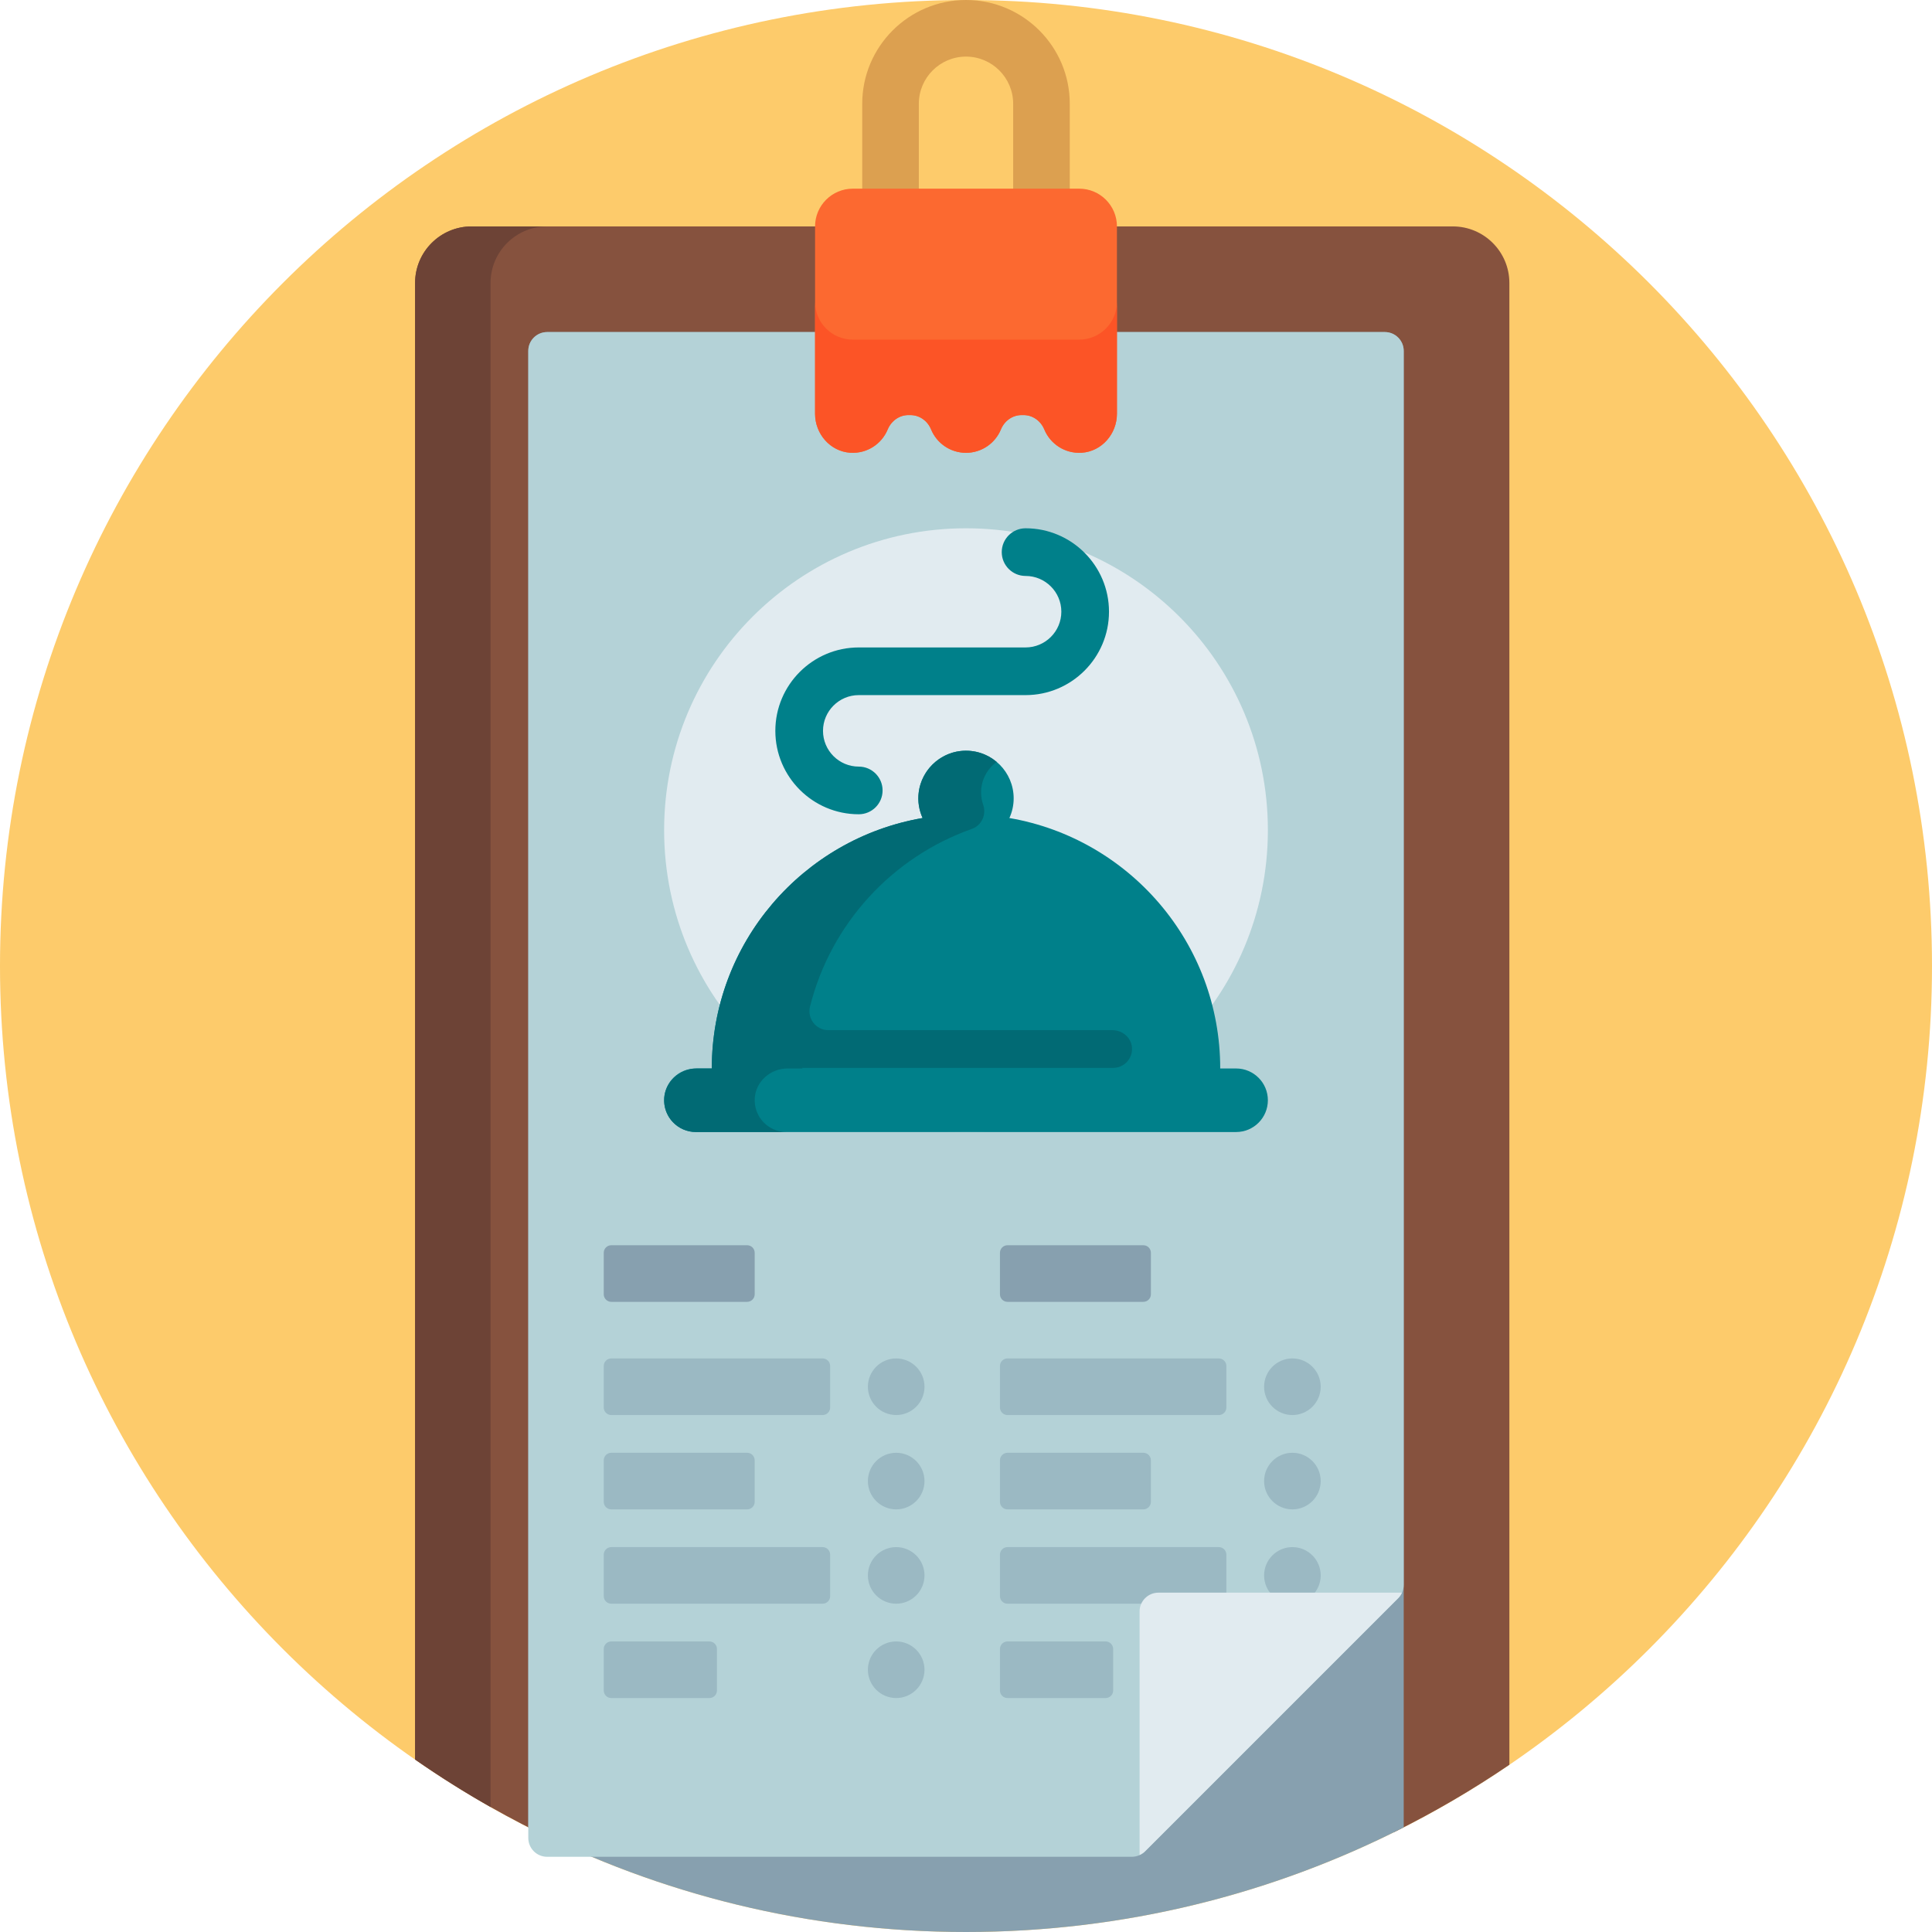
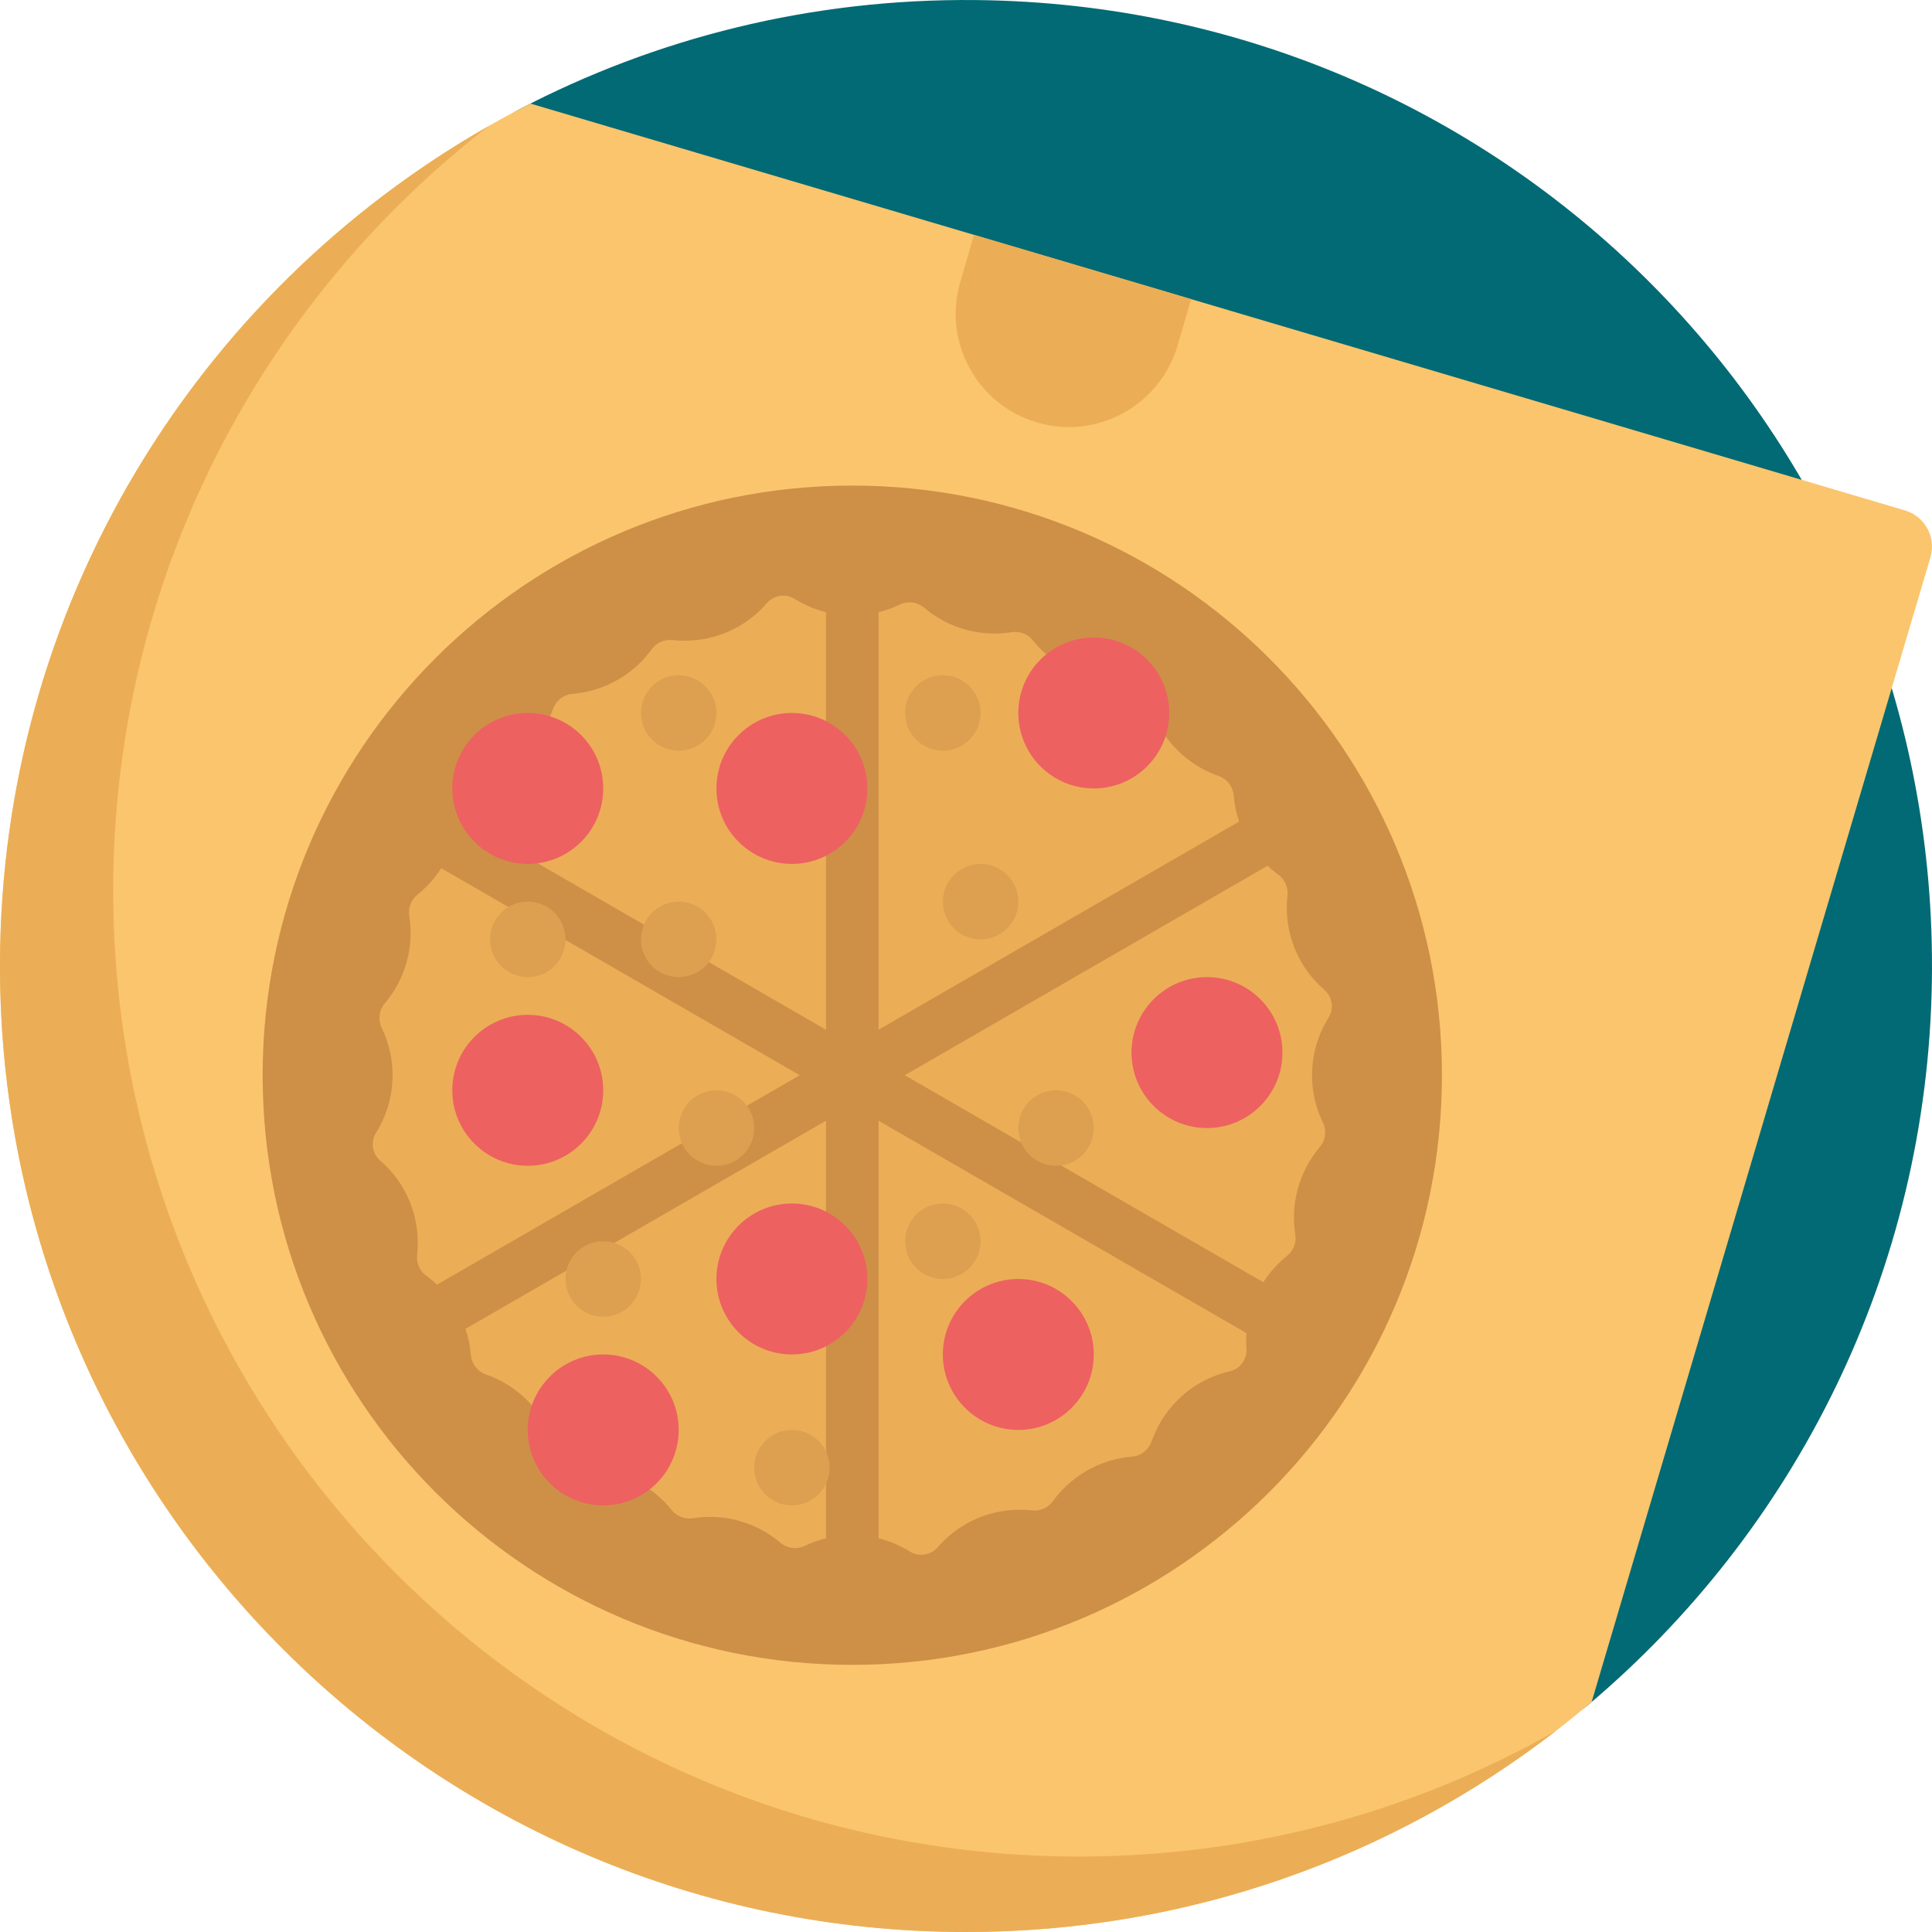
- <svg xmlns="http://www.w3.org/2000/svg" height="512pt" viewBox="0 0 512 512" width="512pt">
-   <path d="m512 256c0 141.387-114.613 256-256 256s-256-114.613-256-256 114.613-256 256-256 256 114.613 256 256zm0 0" fill="#fdcb6b" />
-   <path d="m142.484 485.5c-11.328-5.617-22.184-12.043-32.484-19.211v-391.289c0-8.285 6.715-15 15-15h260c8.285 0 15 6.715 15 15v392.68c-9.703 6.613-19.891 12.566-30.488 17.82zm0 0" fill="#86523e" />
-   <path d="m130 478.875c-6.871-3.891-13.543-8.094-20-12.586v-391.289c0-8.285 6.715-15 15-15h20c-8.285 0-15 6.715-15 15zm0 0" fill="#6d4336" />
-   <path d="m372 93v391.266c-34.824 17.73-74.242 27.734-116 27.734s-81.176-10.004-116-27.734v-391.266c0-2.762 2.238-5 5-5h222c2.762 0 5 2.238 5 5zm0 0" fill="#87a0af" />
-   <path d="m145 88h222c2.762 0 5 2.238 5 5v327c0 1.324-.527 2.598-1.465 3.535l-67.07 67.07c-.938.941-2.207 1.465-3.535 1.465h-154.93c-2.762 0-5-2.238-5-5v-394.07c0-2.762 2.238-5 5-5zm0 0" fill="#b4d2d7" />
-   <path d="m336 220c0 44.184-35.816 80-80 80s-80-35.816-80-80 35.816-80 80-80 80 35.816 80 80zm0 0" fill="#e1ebf0" />
-   <path d="m336 291.578c0 4.652-3.77 8.422-8.422 8.422h-143.156c-4.652 0-8.422-3.77-8.422-8.422 0-4.648 3.77-8.422 8.422-8.422h4.211c0-33.281 24.145-60.91 55.871-66.371-.723-1.59-1.137-3.348-1.137-5.207 0-6.977 5.656-12.633 12.633-12.633s12.633 5.656 12.633 12.633c0 1.859-.41 3.621-1.133 5.207 31.727 5.461 55.871 33.086 55.871 66.371h4.211c4.648 0 8.418 3.773 8.418 8.422zm-108.422-75.789c3.488 0 6.316-2.824 6.316-6.316 0-3.488-2.828-6.316-6.316-6.316-5.223 0-9.473-4.25-9.473-9.473s4.25-9.473 9.473-9.473h44.211c12.191 0 22.105-9.918 22.105-22.105 0-12.191-9.914-22.105-22.105-22.105-3.488 0-6.316 2.828-6.316 6.316 0 3.488 2.828 6.316 6.316 6.316 5.227 0 9.477 4.25 9.477 9.473 0 5.223-4.25 9.473-9.477 9.473h-44.211c-12.188 0-22.105 9.918-22.105 22.105s9.918 22.105 22.105 22.105zm0 0" fill="#00808a" />
-   <path d="m299.977 277.508c.285 2.984-2.051 5.492-4.977 5.492h-82.363c0 .055-.004.105-.004.156h-3.922c-4.484 0-8.402 3.387-8.691 7.863-.316 4.906 3.566 8.98 8.402 8.98h-24c-4.836 0-8.719-4.074-8.402-8.98.289-4.477 4.207-7.863 8.691-7.863h3.922c0-33.281 24.145-60.91 55.871-66.371-.941-2.066-1.355-4.422-1.02-6.906.758-5.648 5.359-10.191 11.02-10.844 3.68-.426 7.078.738 9.621 2.887-2.496 1.816-4.125 4.754-4.125 8.078 0 1.148.195 2.254.555 3.281.906 2.605-.398 5.469-3 6.387-21.105 7.453-37.383 25.117-42.887 47.062-.797 3.18 1.562 6.27 4.84 6.27h75.277c2.613 0 4.945 1.91 5.191 4.508zm0 0" fill="#016a74" />
-   <path d="m256 0c-15.164 0-27.5 12.336-27.5 27.5v40c0 15.164 12.336 27.5 27.5 27.5s27.5-12.336 27.5-27.5v-40c0-15.164-12.336-27.5-27.5-27.5zm12.5 67.5c0 6.895-5.605 12.5-12.5 12.5s-12.5-5.605-12.5-12.5v-40c0-6.895 5.605-12.5 12.5-12.5s12.5 5.605 12.5 12.5zm0 0" fill="#dca050" />
-   <path d="m296 60v49.656c0 5.328-4.02 9.98-9.336 10.324-4.449.285-8.328-2.34-9.906-6.156-.938-2.266-3.051-3.824-5.504-3.824h-.512c-2.441 0-4.559 1.539-5.488 3.801-1.496 3.637-5.078 6.199-9.254 6.199s-7.758-2.562-9.254-6.199c-.926-2.262-3.047-3.801-5.488-3.801h-.512c-2.453 0-4.562 1.559-5.504 3.824-1.582 3.816-5.457 6.441-9.906 6.156-5.316-.344-9.336-4.996-9.336-10.324v-49.656c0-5.523 4.477-10 10-10h60c5.523 0 10 4.477 10 10zm0 0" fill="#fc6930" />
-   <path d="m296 80v29.656c0 5.328-4.02 9.98-9.336 10.324-4.449.285-8.324-2.34-9.906-6.156-.938-2.266-3.047-3.824-5.5-3.824h-.516c-2.441 0-4.559 1.539-5.488 3.801-1.496 3.637-5.078 6.199-9.254 6.199s-7.758-2.562-9.254-6.199c-.926-2.262-3.047-3.801-5.488-3.801h-.512c-2.453 0-4.562 1.559-5.504 3.824-1.582 3.816-5.457 6.441-9.906 6.156-5.316-.344-9.336-4.996-9.336-10.324v-29.656c0 5.523 4.477 10 10 10h60c5.523 0 10-4.477 10-10zm0 0" fill="#fc5426" />
-   <path d="m200 332v11c0 1.105-.895 2-2 2h-36c-1.105 0-2-.895-2-2v-11c0-1.105.895-2 2-2h36c1.105 0 2 .895 2 2zm103-2h-36c-1.105 0-2 .895-2 2v11c0 1.105.895 2 2 2h36c1.105 0 2-.895 2-2v-11c0-1.105-.895-2-2-2zm0 0" fill="#87a0af" />
-   <path d="m220 362v11c0 1.105-.895 2-2 2h-56c-1.105 0-2-.895-2-2v-11c0-1.105.895-2 2-2h56c1.105 0 2 .895 2 2zm17.5-2c-4.141 0-7.5 3.359-7.5 7.5s3.359 7.5 7.5 7.5 7.5-3.359 7.5-7.5-3.359-7.5-7.5-7.5zm-75.5 40h36c1.105 0 2-.895 2-2v-11c0-1.105-.895-2-2-2h-36c-1.105 0-2 .895-2 2v11c0 1.105.895 2 2 2zm75.5-15c-4.141 0-7.5 3.359-7.5 7.5s3.359 7.5 7.5 7.5 7.5-3.359 7.5-7.5-3.359-7.5-7.5-7.5zm-19.5 25h-56c-1.105 0-2 .895-2 2v11c0 1.105.895 2 2 2h56c1.105 0 2-.895 2-2v-11c0-1.105-.895-2-2-2zm19.5 0c-4.141 0-7.5 3.359-7.5 7.5s3.359 7.5 7.5 7.5 7.5-3.359 7.5-7.5-3.359-7.5-7.5-7.5zm-49.5 25h-26c-1.105 0-2 .895-2 2v11c0 1.105.895 2 2 2h26c1.105 0 2-.895 2-2v-11c0-1.105-.895-2-2-2zm49.5 0c-4.141 0-7.5 3.359-7.5 7.5s3.359 7.5 7.5 7.5 7.5-3.359 7.5-7.5-3.359-7.5-7.5-7.5zm85.5-75h-56c-1.105 0-2 .895-2 2v11c0 1.105.895 2 2 2h56c1.105 0 2-.895 2-2v-11c0-1.105-.895-2-2-2zm19.5 15c4.141 0 7.5-3.359 7.5-7.5s-3.359-7.5-7.5-7.5-7.5 3.359-7.5 7.5 3.359 7.5 7.5 7.5zm-75.5 25h36c1.105 0 2-.895 2-2v-11c0-1.105-.895-2-2-2h-36c-1.105 0-2 .895-2 2v11c0 1.105.895 2 2 2zm75.5-15c-4.141 0-7.5 3.359-7.5 7.5s3.359 7.5 7.5 7.5 7.5-3.359 7.5-7.5-3.359-7.5-7.5-7.5zm-19.5 25h-56c-1.105 0-2 .895-2 2v11c0 1.105.895 2 2 2h56c1.105 0 2-.895 2-2v-11c0-1.105-.895-2-2-2zm19.5 0c-4.141 0-7.5 3.359-7.5 7.5s3.359 7.5 7.5 7.5 7.5-3.359 7.5-7.5-3.359-7.5-7.5-7.5zm-49.5 25h-26c-1.105 0-2 .895-2 2v11c0 1.105.895 2 2 2h26c1.105 0 2-.895 2-2v-11c0-1.105-.895-2-2-2zm0 0" fill="#9bb9c3" />
-   <path d="m371.535 422.07c-.246.539-.574 1.039-1 1.465l-67.07 67.07c-.426.426-.93.754-1.465 1v-64.535c0-2.762 2.238-5 5-5zm0 0" fill="#e1ebf0" />
+ <svg xmlns="http://www.w3.org/2000/svg" height="512pt" viewBox="0 0 512.001 512" width="512pt">
+   <path d="m511.969 259.988c-1.176 77.016-36.367 145.781-91.211 191.945-9.789 8.242-24.32-1.328-20.691-13.602 45.816-154.793-42.527-317.418-197.32-363.234l-62.332-18.449c-12.898-3.816-14.727-21.453-2.805-27.684 36.133-18.883 77.336-29.391 121.031-28.949 142.352 1.434 255.504 117.633 253.328 259.973zm0 0" fill="#016a74" />
+   <path d="m511.586 147.691-32.773 110.723v.004l-57.012 192.621c-44.668 38.008-102.551 60.961-165.801 60.961-141.387 0-256-114.617-256-256 0-99.855 57.18-186.348 140.574-228.551l336.629 99.637 27.633 8.18c5.297 1.566 8.316 7.129 6.75 12.426zm0 0" fill="#fbc56d" />
+   <path d="m412.379 458.668c-43.254 33.426-97.484 53.332-156.379 53.332-141.387 0-256-114.617-256-256 0-95.383 52.172-178.57 129.531-222.609-60.539 46.82-99.531 120.156-99.531 202.609 0 141.383 114.613 256 256 256 45.965 0 89.094-12.125 126.379-33.332zm-137.527-346.707c15.906 4.648 32.562-4.477 37.211-20.383l3.598-12.305-57.535-17.031-3.652 12.508c-4.648 15.906 4.477 32.566 20.379 37.211zm0 0" fill="#ebae56" />
+   <path d="m372.129 284.945c0 80.777-65.484 146.262-146.266 146.262-80.777 0-146.262-65.484-146.262-146.262 0-80.781 65.484-146.262 146.262-146.262 80.781 0 146.266 65.48 146.266 146.262zm0 0" fill="#ebae56" />
+   <path d="m225.863 128.684c-86.301 0-156.262 69.961-156.262 156.262 0 86.301 69.961 156.262 156.262 156.262s156.266-69.961 156.266-156.262c0-86.301-69.965-156.262-156.266-156.262zm-112.855 209.438c-1.777-1.289-2.711-3.402-2.465-5.586.43-3.812.102-7.777-1.102-11.68-1.648-5.348-4.719-9.867-8.668-13.27-2.141-1.844-2.617-5.016-1.117-7.406 2.77-4.414 4.375-9.637 4.375-15.234 0-4.48-1.027-8.723-2.859-12.5-1.059-2.188-.734-4.742.84-6.594 2.715-3.199 4.77-7.051 5.891-11.391 1.023-3.953 1.168-7.926.562-11.715-.352-2.172.484-4.328 2.203-5.695 2.406-1.918 4.527-4.254 6.262-6.965l95.016 54.859-96.133 55.5c-.891-.836-1.824-1.617-2.805-2.324zm105.898 69.52c-1.93.48-3.789 1.145-5.543 1.996-2.184 1.059-4.742.734-6.59-.84-3.203-2.715-7.051-4.77-11.391-5.891-3.953-1.023-7.93-1.168-11.719-.559-2.168.348-4.324-.488-5.691-2.207-2.391-3-5.426-5.57-9.039-7.48-4.949-2.613-10.312-3.637-15.512-3.25-2.816.207-5.398-1.699-6.027-4.449-1.164-5.082-3.723-9.91-7.68-13.867-3.168-3.168-6.895-5.441-10.859-6.82-2.293-.797-3.871-2.832-4.07-5.254-.188-2.305-.668-4.605-1.434-6.855l95.555-55.164zm0-134.75-97.5-56.293c.094-1.371.094-2.738-.008-4.098-.207-2.812 1.699-5.395 4.449-6.023 5.082-1.164 9.91-3.727 13.867-7.684 3.168-3.168 5.441-6.891 6.82-10.859.797-2.293 2.832-3.871 5.254-4.066 4.184-.344 8.359-1.613 12.219-3.887 3.52-2.074 6.43-4.781 8.68-7.891 1.289-1.781 3.406-2.715 5.586-2.469 3.816.434 7.777.105 11.68-1.098 5.352-1.652 9.867-4.723 13.27-8.672 1.844-2.137 5.016-2.617 7.406-1.117 2.523 1.582 5.312 2.766 8.277 3.508zm13.918-110.641c1.93-.48 3.789-1.148 5.543-2 2.184-1.059 4.738-.73 6.59.84 3.203 2.715 7.051 4.77 11.391 5.891 3.953 1.023 7.926 1.168 11.719.559 2.168-.348 4.324.488 5.691 2.207 2.391 3.004 5.426 5.57 9.039 7.48 4.945 2.617 10.312 3.637 15.512 3.254 2.816-.211 5.395 1.695 6.027 4.445 1.164 5.082 3.723 9.91 7.68 13.867 3.168 3.168 6.895 5.441 10.859 6.82 2.293.797 3.871 2.836 4.07 5.254.188 2.305.668 4.605 1.434 6.855l-95.555 55.168zm93.059 201.164c-5.082 1.164-9.91 3.723-13.867 7.68-3.168 3.168-5.441 6.895-6.82 10.859-.797 2.297-2.832 3.871-5.254 4.07-4.184.344-8.359 1.609-12.219 3.887-3.52 2.074-6.434 4.781-8.684 7.891-1.285 1.777-3.402 2.715-5.582 2.465-3.816-.43-7.777-.102-11.68 1.102-5.352 1.652-9.867 4.723-13.27 8.672-1.844 2.137-5.016 2.613-7.406 1.113-2.523-1.578-5.312-2.766-8.277-3.504v-110.648l97.5 56.289c-.098 1.371-.098 2.742.004 4.098.211 2.816-1.695 5.398-4.445 6.027zm24.676-65.969c1.059 2.184.73 4.742-.84 6.59-2.715 3.203-4.77 7.051-5.891 11.391-1.023 3.953-1.168 7.93-.559 11.719.348 2.168-.488 4.324-2.207 5.691-2.406 1.918-4.527 4.254-6.262 6.965l-95.016-54.855 96.133-55.504c.891.836 1.824 1.617 2.805 2.328 1.777 1.285 2.715 3.402 2.465 5.582-.43 3.816-.102 7.777 1.102 11.68 1.648 5.352 4.723 9.867 8.672 13.27 2.137 1.844 2.613 5.016 1.113 7.406-2.77 4.418-4.375 9.641-4.375 15.238 0 4.48 1.027 8.719 2.859 12.5zm0 0" fill="#ce9047" />
+   <path d="m269.863 238.945c0 5.52-4.477 10-10 10-5.52 0-10-4.48-10-10 0-5.523 4.48-10 10-10 5.523 0 10 4.477 10 10zm-20-40c5.523 0 10-4.48 10-10 0-5.523-4.477-10-10-10-5.52 0-10 4.477-10 10 0 5.52 4.48 10 10 10zm30 90c-5.52 0-10 4.477-10 10 0 5.52 4.48 10 10 10 5.523 0 10-4.48 10-10 0-5.523-4.477-10-10-10zm-90 0c-5.52 0-10 4.477-10 10 0 5.52 4.48 10 10 10 5.523 0 10-4.48 10-10 0-5.523-4.477-10-10-10zm0-40c0-5.523-4.477-10-10-10-5.52 0-10 4.477-10 10 0 5.52 4.48 10 10 10 5.523 0 10-4.48 10-10zm-10-50c5.523 0 10-4.48 10-10 0-5.523-4.477-10-10-10-5.52 0-10 4.477-10 10 0 5.52 4.48 10 10 10zm-20 130c-5.52 0-10 4.477-10 10 0 5.52 4.48 10 10 10 5.523 0 10-4.48 10-10 0-5.523-4.477-10-10-10zm-20-90c-5.52 0-10 4.477-10 10 0 5.52 4.48 10 10 10 5.523 0 10-4.48 10-10 0-5.523-4.477-10-10-10zm110 80c-5.52 0-10 4.477-10 10 0 5.52 4.48 10 10 10 5.523 0 10-4.48 10-10 0-5.523-4.477-10-10-10zm-40 60c-5.52 0-10 4.477-10 10 0 5.52 4.48 10 10 10 5.523 0 10-4.48 10-10 0-5.523-4.477-10-10-10zm0 0" fill="#dca050" />
+   <path d="m119.863 208.945c0-11.047 8.957-20 20-20 11.047 0 20 8.953 20 20 0 11.043-8.953 20-20 20-11.043 0-20-8.957-20-20zm90-20c-11.043 0-20 8.953-20 20 0 11.043 8.957 20 20 20 11.047 0 20-8.957 20-20 0-11.047-8.953-20-20-20zm0 130c-11.043 0-20 8.953-20 20 0 11.043 8.957 20 20 20 11.047 0 20-8.957 20-20 0-11.047-8.953-20-20-20zm-50 40c-11.043 0-20 8.953-20 20 0 11.043 8.957 20 20 20 11.047 0 20-8.957 20-20 0-11.047-8.953-20-20-20zm150-170c0-11.047-8.953-20-20-20-11.043 0-20 8.953-20 20 0 11.043 8.957 20 20 20 11.047 0 20-8.957 20-20zm-40 150c-11.043 0-20 8.953-20 20 0 11.043 8.957 20 20 20 11.047 0 20-8.957 20-20 0-11.047-8.953-20-20-20zm-110-50c0-11.047-8.953-20-20-20-11.043 0-20 8.953-20 20 0 11.043 8.957 20 20 20 11.047 0 20-8.957 20-20zm160-30c-11.043 0-20 8.953-20 20 0 11.043 8.957 20 20 20 11.047 0 20-8.957 20-20 0-11.047-8.953-20-20-20zm0 0" fill="#ed6161" />
</svg>
